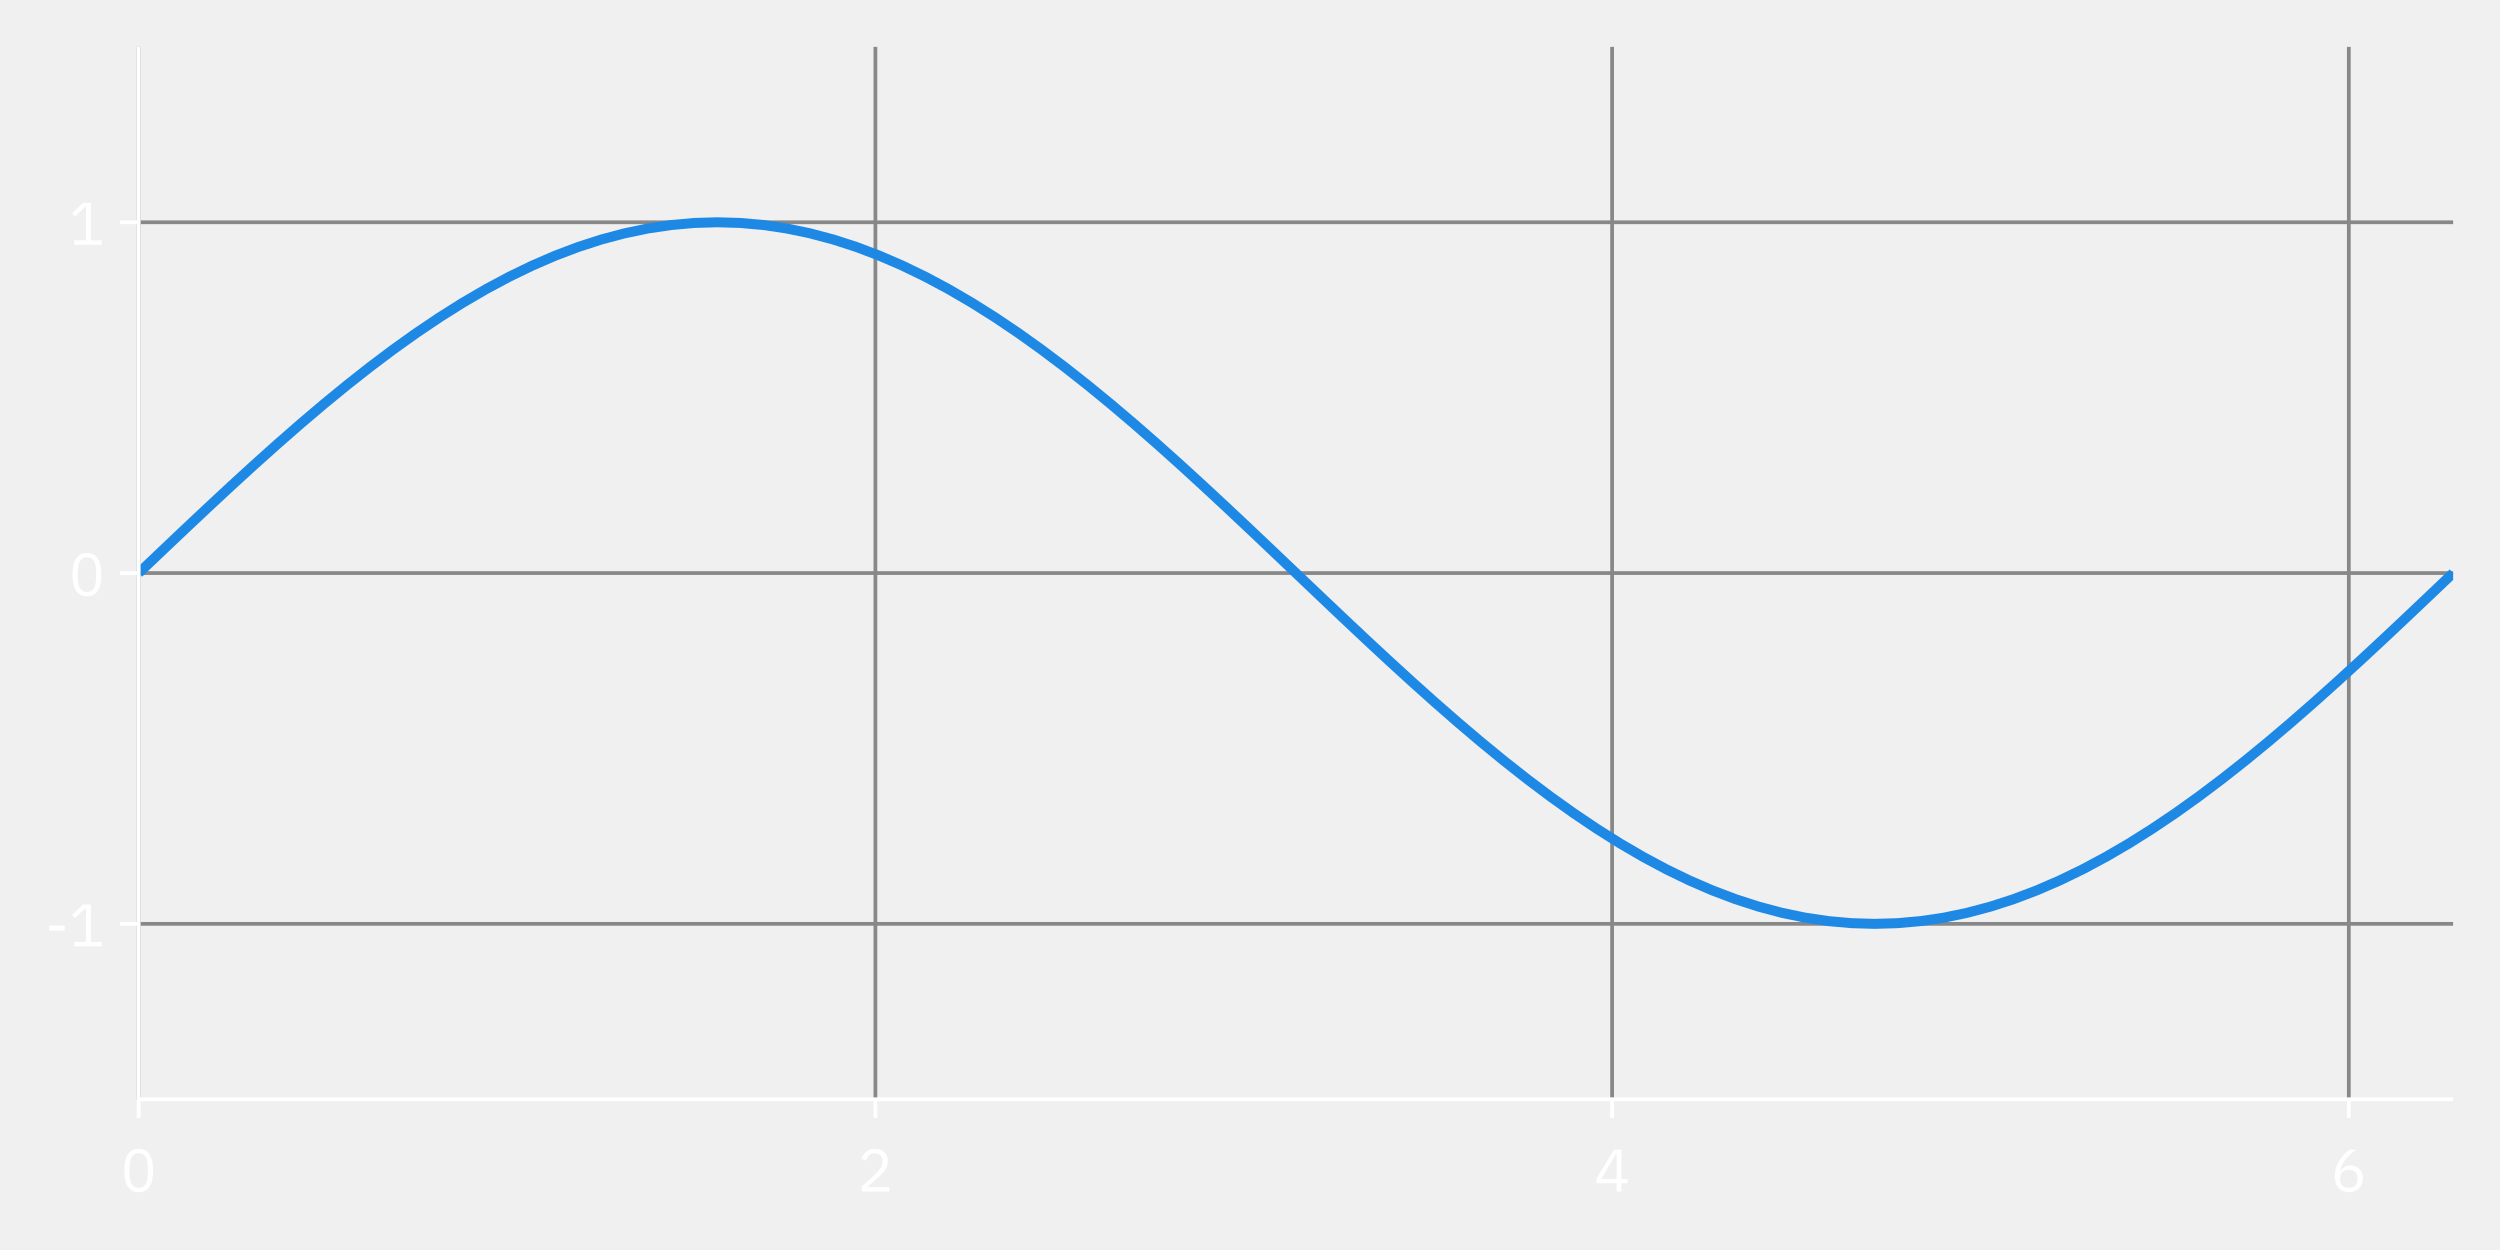
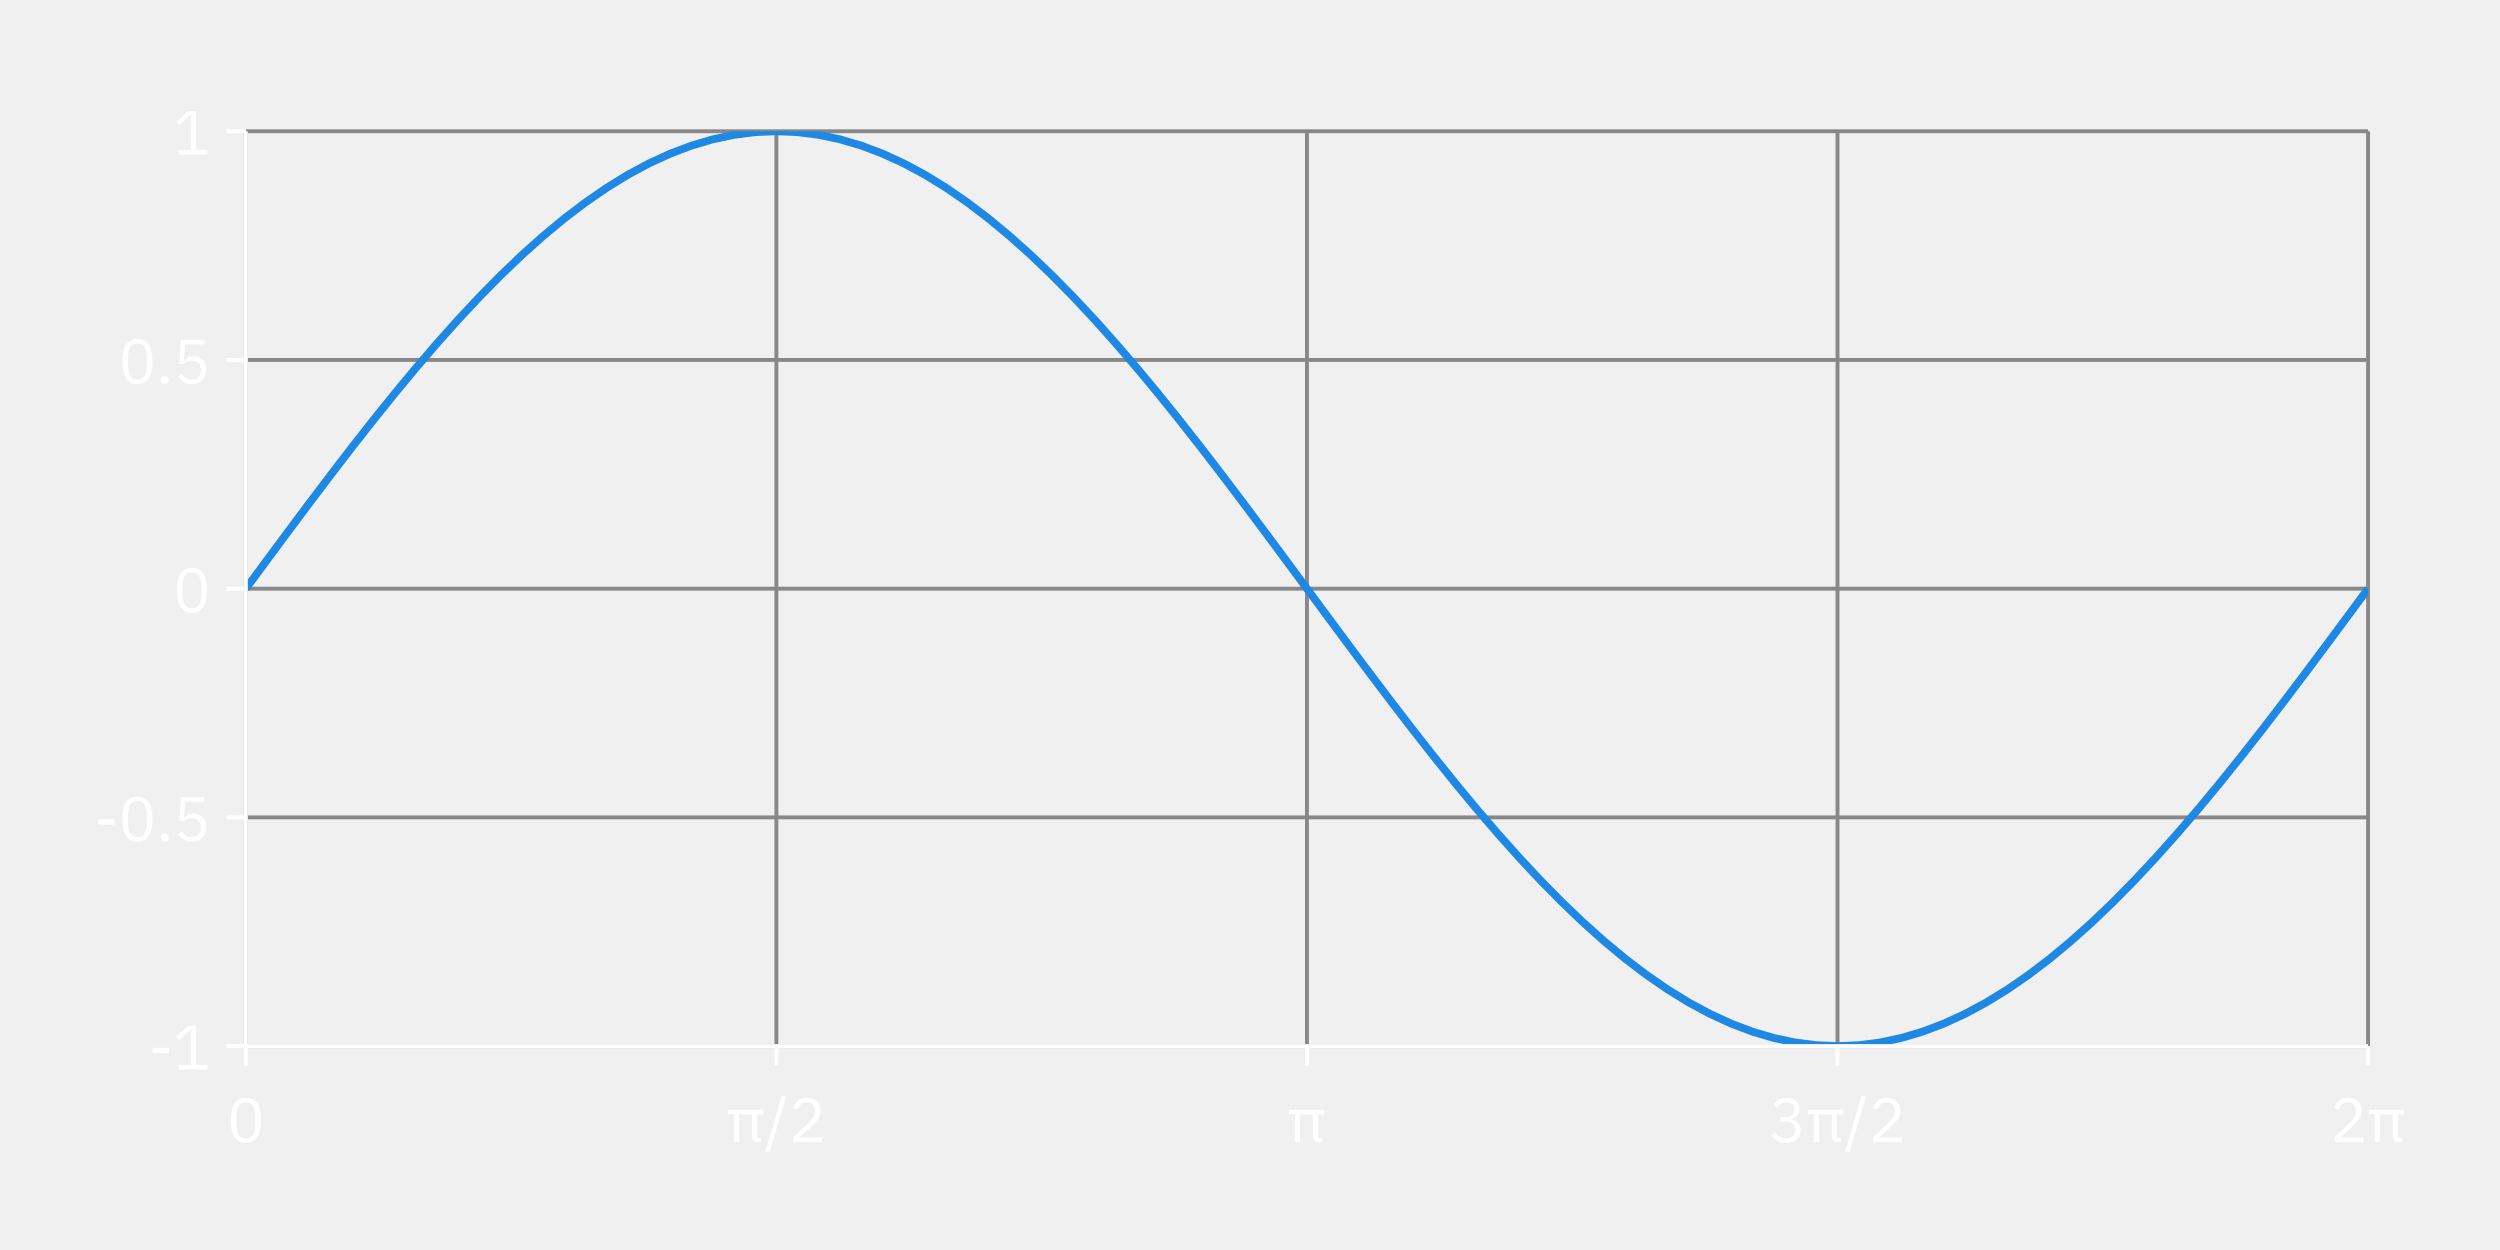
- <svg xmlns="http://www.w3.org/2000/svg" width="750" height="375" viewBox="0 0 750 375" overflow="hidden">
+ <svg xmlns="http://www.w3.org/2000/svg" width="640" height="320" viewBox="0 0 640 320" overflow="hidden">
  <defs>
    <clipPath id="gum-clip-0" clipPathUnits="userSpaceOnUse">
-       <rect x="0" y="0" width="750" height="375" />
+       <rect x="0" y="0" width="640" height="320" />
    </clipPath>
    <clipPath id="gum-clip-1" clipPathUnits="userSpaceOnUse">
-       <rect x="0" y="0" width="694.331" height="315.712" />
+       <rect x="0" y="0" width="543.288" height="234.2" />
    </clipPath>
  </defs>
  <g clip-path="url(#gum-clip-0)">
-     <g transform="translate(41.607 14.0625)">
-       <path d="M0 0L0 315.712M221.012 0L221.012 315.712M442.025 0L442.025 315.712M663.037 0L663.037 315.712" fill="none" stroke="#888888" stroke-width="1.125" stroke-linecap="butt" stroke-linejoin="miter" stroke-miterlimit="4" />
+     <g transform="translate(62.936 33.6)">
+       <path d="M0 0L0 234.2M135.822 0L135.822 234.2M271.644 0L271.644 234.2M407.466 0L407.466 234.2M543.288 0L543.288 234.2" fill="none" stroke="#888888" stroke-width="1" stroke-linecap="butt" stroke-linejoin="miter" stroke-miterlimit="4" />
    </g>
-     <g transform="translate(41.607 14.0625)">
-       <path d="M0 263.094L694.331 263.094M0 157.856L694.331 157.856M0 52.619L694.331 52.619" fill="none" stroke="#888888" stroke-width="1.125" stroke-linecap="butt" stroke-linejoin="miter" stroke-miterlimit="4" />
+     <g transform="translate(62.936 33.6)">
+       <path d="M0 234.2L543.288 234.2M0 175.65L543.288 175.65M0 117.1L543.288 117.1M0 58.55L543.288 58.55M0 0L543.288 0" fill="none" stroke="#888888" stroke-width="1" stroke-linecap="butt" stroke-linejoin="miter" stroke-miterlimit="4" />
    </g>
-     <g transform="translate(41.607 14.0625)">
+     <g transform="translate(62.936 33.6)">
      <g clip-path="url(#gum-clip-1)">
-         <path d="M0 157.856L6.943 151.248L13.887 144.666L20.83 138.137L27.773 131.685L34.717 125.336L41.66 119.116L48.603 113.048L55.546 107.158L62.49 101.467L69.433 95.999L76.376 90.775L83.32 85.816L90.263 81.141L97.206 76.769L104.15 72.717L111.093 69.001L118.036 65.636L124.979 62.635L131.923 60.009L138.866 57.769L145.809 55.925L152.753 54.483L159.696 53.449L166.639 52.826L173.583 52.619L180.526 52.826L187.469 53.449L194.413 54.483L201.356 55.925L208.299 57.769L215.242 60.009L222.186 62.635L229.129 65.636L236.072 69.001L243.016 72.717L249.959 76.769L256.902 81.141L263.846 85.816L270.789 90.775L277.732 95.999L284.676 101.467L291.619 107.158L298.562 113.048L305.505 119.116L312.449 125.336L319.392 131.685L326.335 138.137L333.279 144.666L340.222 151.248L347.165 157.856L354.109 164.464L361.052 171.046L367.995 177.576L374.938 184.028L381.882 190.376L388.825 196.597L395.768 202.664L402.712 208.555L409.655 214.245L416.598 219.713L423.542 224.937L430.485 229.896L437.428 234.571L444.372 238.943L451.315 242.995L458.258 246.711L465.201 250.077L472.145 253.078L479.088 255.704L486.031 257.943L492.975 259.788L499.918 261.23L506.861 262.264L513.805 262.886L520.748 263.094L527.691 262.886L534.634 262.264L541.578 261.23L548.521 259.788L555.464 257.943L562.408 255.704L569.351 253.078L576.294 250.077L583.238 246.711L590.181 242.995L597.124 238.943L604.068 234.571L611.011 229.896L617.954 224.937L624.897 219.713L631.841 214.245L638.784 208.555L645.727 202.664L652.671 196.597L659.614 190.376L666.557 184.028L673.501 177.576L680.444 171.046L687.387 164.464L694.331 157.856" fill="none" stroke="#1e88e5" stroke-width="3" stroke-linecap="butt" stroke-linejoin="miter" stroke-miterlimit="4" />
+         <path d="M0 117.1L5.433 109.747L10.866 102.423L16.299 95.158L21.732 87.978L27.164 80.914L32.597 73.993L38.03 67.241L43.463 60.687L48.896 54.355L54.329 48.27L59.762 42.458L65.195 36.94L70.627 31.738L76.06 26.873L81.493 22.364L86.926 18.229L92.359 14.484L97.792 11.145L103.225 8.223L108.658 5.731L114.09 3.679L119.523 2.074L124.956 0.923L130.389 0.231L135.822 0L141.255 0.231L146.688 0.923L152.121 2.074L157.554 3.679L162.986 5.731L168.419 8.223L173.852 11.145L179.285 14.484L184.718 18.229L190.151 22.364L195.584 26.873L201.017 31.738L206.449 36.94L211.882 42.458L217.315 48.27L222.748 54.355L228.181 60.687L233.614 67.241L239.047 73.993L244.48 80.914L249.912 87.978L255.345 95.158L260.778 102.423L266.211 109.747L271.644 117.1L277.077 124.453L282.51 131.777L287.943 139.042L293.376 146.222L298.808 153.286L304.241 160.207L309.674 166.959L315.107 173.513L320.54 179.845L325.973 185.93L331.406 191.742L336.839 197.26L342.271 202.462L347.704 207.327L353.137 211.836L358.57 215.971L364.003 219.716L369.436 223.055L374.869 225.977L380.302 228.469L385.734 230.521L391.167 232.126L396.6 233.277L402.033 233.969L407.466 234.2L412.899 233.969L418.332 233.277L423.765 232.126L429.198 230.521L434.63 228.469L440.063 225.977L445.496 223.055L450.929 219.716L456.362 215.971L461.795 211.836L467.228 207.327L472.661 202.462L478.093 197.26L483.526 191.742L488.959 185.93L494.392 179.845L499.825 173.513L505.258 166.959L510.691 160.207L516.124 153.286L521.556 146.222L526.989 139.042L532.422 131.777L537.855 124.453L543.288 117.1" fill="none" stroke="#1e88e5" stroke-width="2" stroke-linecap="butt" stroke-linejoin="miter" stroke-miterlimit="4" />
      </g>
    </g>
-     <g transform="translate(41.607 14.0625)">
-       <path d="M0 315.712L694.331 315.712" fill="none" stroke="#ffffff" stroke-width="1.125" stroke-linecap="butt" stroke-linejoin="miter" stroke-miterlimit="4" />
-       <path d="M0 315.712L0 321.337M221.012 315.712L221.012 321.337M442.025 315.712L442.025 321.337M663.037 315.712L663.037 321.337" fill="none" stroke="#ffffff" stroke-width="1.125" stroke-linecap="butt" stroke-linejoin="miter" stroke-miterlimit="4" />
-       <g transform="translate(-5.4 325.8375)">
-         <path d="M5.4 17.766Q3.906 17.766 2.943 16.992Q1.98 16.218 1.53 14.769Q1.08 13.32 1.08 11.268Q1.08 9.216 1.53 7.758Q1.98 6.3 2.943 5.535Q3.906 4.77 5.4 4.77Q6.912 4.77 7.866 5.535Q8.82 6.3 9.27 7.758Q9.72 9.216 9.72 11.268Q9.72 13.32 9.27 14.769Q8.82 16.218 7.866 16.992Q6.912 17.766 5.4 17.766ZM5.4 16.452Q6.39 16.452 6.984 15.921Q7.578 15.39 7.857 14.445Q8.136 13.5 8.136 12.294L8.136 10.242Q8.136 9.018 7.857 8.082Q7.578 7.146 6.984 6.615Q6.39 6.084 5.4 6.084Q4.428 6.084 3.825 6.615Q3.222 7.146 2.943 8.082Q2.664 9.018 2.664 10.242L2.664 12.294Q2.664 13.5 2.943 14.445Q3.222 15.39 3.825 15.921Q4.428 16.452 5.4 16.452Z" fill="#ffffff" stroke="none" stroke-width="0" stroke-linecap="butt" stroke-linejoin="miter" stroke-miterlimit="4" />
+     <g transform="translate(62.936 33.6)">
+       <path d="M0 234.2L543.288 234.2" fill="none" stroke="#ffffff" stroke-width="1" stroke-linecap="butt" stroke-linejoin="miter" stroke-miterlimit="4" />
+       <path d="M0 234.2L0 239.2M135.822 234.2L135.822 239.2M271.644 234.2L271.644 239.2M407.466 234.2L407.466 239.2M543.288 234.2L543.288 239.2" fill="none" stroke="#ffffff" stroke-width="1" stroke-linecap="butt" stroke-linejoin="miter" stroke-miterlimit="4" />
+       <g transform="translate(-4.8 243.2)">
+         <path d="M4.8 15.792Q3.472 15.792 2.616 15.104Q1.76 14.416 1.36 13.128Q0.96 11.84 0.96 10.016Q0.96 8.192 1.36 6.896Q1.76 5.6 2.616 4.92Q3.472 4.24 4.8 4.24Q6.144 4.24 6.992 4.92Q7.84 5.6 8.24 6.896Q8.64 8.192 8.64 10.016Q8.64 11.84 8.24 13.128Q7.84 14.416 6.992 15.104Q6.144 15.792 4.8 15.792ZM4.8 14.624Q5.68 14.624 6.208 14.152Q6.736 13.68 6.984 12.84Q7.232 12 7.232 10.928L7.232 9.104Q7.232 8.016 6.984 7.184Q6.736 6.352 6.208 5.88Q5.68 5.408 4.8 5.408Q3.936 5.408 3.4 5.88Q2.864 6.352 2.616 7.184Q2.368 8.016 2.368 9.104L2.368 10.928Q2.368 12 2.616 12.84Q2.864 13.68 3.4 14.152Q3.936 14.624 4.8 14.624Z" fill="#ffffff" stroke="none" stroke-width="0" stroke-linecap="butt" stroke-linejoin="miter" stroke-miterlimit="4" />
      </g>
-       <g transform="translate(215.6123 325.8375)">
-         <path d="M9.594 16.218L9.594 17.55L1.35 17.55L1.35 16.002L5.454 12.222Q6.336 11.412 6.93 10.494Q7.524 9.576 7.524 8.676L7.524 8.46Q7.524 7.416 6.948 6.768Q6.372 6.12 5.202 6.12Q4.05 6.12 3.447 6.732Q2.844 7.344 2.592 8.244L1.242 7.722Q1.494 6.984 1.971 6.309Q2.448 5.634 3.258 5.202Q4.068 4.77 5.274 4.77Q6.498 4.77 7.362 5.238Q8.226 5.706 8.676 6.525Q9.126 7.344 9.126 8.424Q9.126 9.396 8.775 10.206Q8.424 11.016 7.803 11.736Q7.182 12.456 6.372 13.176L2.988 16.218Z" fill="#ffffff" stroke="none" stroke-width="0" stroke-linecap="butt" stroke-linejoin="miter" stroke-miterlimit="4" />
+       <g transform="translate(123.062 243.2)">
+         <path d="M7.792 8.464L7.792 14.48L8.816 14.48L8.816 15.6L7.872 15.6Q7.216 15.6 6.864 15.216Q6.512 14.832 6.512 14.288L6.512 8.464L3.184 8.464L3.184 15.6L1.904 15.6L1.904 8.464L0.384 8.464L0.384 7.344L9.44 7.344L9.44 8.464ZM11.088 18.016L9.936 18.016L14.112 3.76L15.264 3.76ZM24.448 14.416L24.448 15.6L17.12 15.6L17.12 14.224L20.768 10.864Q21.552 10.144 22.08 9.328Q22.608 8.512 22.608 7.712L22.608 7.52Q22.608 6.592 22.096 6.016Q21.584 5.44 20.544 5.44Q19.52 5.44 18.984 5.984Q18.448 6.528 18.224 7.328L17.024 6.864Q17.248 6.208 17.672 5.608Q18.096 5.008 18.816 4.624Q19.536 4.24 20.608 4.24Q21.696 4.24 22.464 4.656Q23.232 5.072 23.632 5.8Q24.032 6.528 24.032 7.488Q24.032 8.352 23.72 9.072Q23.408 9.792 22.856 10.432Q22.304 11.072 21.584 11.712L18.576 14.416Z" fill="#ffffff" stroke="none" stroke-width="0" stroke-linecap="butt" stroke-linejoin="miter" stroke-miterlimit="4" />
      </g>
-       <g transform="translate(436.6245 325.8375)">
-         <path d="M8.19 17.55L6.75 17.55L6.75 15.084L0.684 15.084L0.684 13.752L5.94 4.986L8.19 4.986L8.19 13.824L10.008 13.824L10.008 15.084L8.19 15.084ZM6.66 6.156L2.106 13.824L6.75 13.824L6.75 6.156Z" fill="#ffffff" stroke="none" stroke-width="0" stroke-linecap="butt" stroke-linejoin="miter" stroke-miterlimit="4" />
+       <g transform="translate(266.668 243.2)">
+         <path d="M7.792 8.464L7.792 14.48L8.816 14.48L8.816 15.6L7.872 15.6Q7.216 15.6 6.864 15.216Q6.512 14.832 6.512 14.288L6.512 8.464L3.184 8.464L3.184 15.6L1.904 15.6L1.904 8.464L0.384 8.464L0.384 7.344L9.44 7.344L9.44 8.464Z" fill="#ffffff" stroke="none" stroke-width="0" stroke-linecap="butt" stroke-linejoin="miter" stroke-miterlimit="4" />
      </g>
-       <g transform="translate(657.6368 325.8375)">
-         <path d="M5.418 17.766Q4.122 17.766 3.177 17.181Q2.232 16.596 1.719 15.516Q1.206 14.436 1.206 12.942Q1.206 11.538 1.611 10.314Q2.016 9.09 2.691 8.064Q3.366 7.038 4.149 6.255Q4.932 5.472 5.688 4.986L7.632 4.986Q6.3 5.958 5.337 6.903Q4.374 7.848 3.744 8.946Q3.114 10.044 2.772 11.502L2.862 11.538Q3.168 11.016 3.573 10.611Q3.978 10.206 4.554 9.972Q5.13 9.738 5.886 9.738Q6.966 9.738 7.803 10.206Q8.64 10.674 9.117 11.547Q9.594 12.42 9.594 13.608Q9.594 14.832 9.072 15.777Q8.55 16.722 7.614 17.244Q6.678 17.766 5.418 17.766ZM5.4 16.452Q6.228 16.452 6.813 16.146Q7.398 15.84 7.713 15.246Q8.028 14.652 8.028 13.806L8.028 13.662Q8.028 12.816 7.713 12.222Q7.398 11.628 6.813 11.322Q6.228 11.016 5.4 11.016Q4.572 11.016 3.987 11.322Q3.402 11.628 3.087 12.222Q2.772 12.816 2.772 13.662L2.772 13.806Q2.772 14.652 3.087 15.246Q3.402 15.84 3.987 16.146Q4.572 16.452 5.4 16.452Z" fill="#ffffff" stroke="none" stroke-width="0" stroke-linecap="butt" stroke-linejoin="miter" stroke-miterlimit="4" />
+       <g transform="translate(389.906 243.2)">
+         <path d="M2.96 9.168L4.176 9.168Q5.312 9.168 5.88 8.64Q6.448 8.112 6.448 7.312L6.448 7.2Q6.448 6.32 5.896 5.88Q5.344 5.44 4.448 5.44Q3.584 5.44 3.04 5.816Q2.496 6.192 2.144 6.832L1.152 6.064Q1.44 5.616 1.872 5.2Q2.304 4.784 2.944 4.512Q3.584 4.24 4.48 4.24Q5.424 4.24 6.192 4.568Q6.96 4.896 7.416 5.52Q7.872 6.144 7.872 7.056Q7.872 8.128 7.248 8.784Q6.624 9.44 5.728 9.664L5.728 9.728Q6.336 9.84 6.872 10.184Q7.408 10.528 7.744 11.112Q8.08 11.696 8.08 12.544Q8.08 13.504 7.608 14.232Q7.136 14.96 6.28 15.376Q5.424 15.792 4.288 15.792Q3.328 15.792 2.648 15.512Q1.968 15.232 1.496 14.8Q1.024 14.368 0.672 13.888L1.68 13.12Q2.112 13.776 2.68 14.184Q3.248 14.592 4.272 14.592Q5.456 14.592 6.064 14.048Q6.672 13.504 6.672 12.528L6.672 12.4Q6.672 11.408 6.064 10.872Q5.456 10.336 4.272 10.336L2.96 10.336ZM17.392 8.464L17.392 14.48L18.416 14.48L18.416 15.6L17.472 15.6Q16.816 15.6 16.464 15.216Q16.112 14.832 16.112 14.288L16.112 8.464L12.784 8.464L12.784 15.6L11.504 15.6L11.504 8.464L9.984 8.464L9.984 7.344L19.04 7.344L19.04 8.464ZM20.688 18.016L19.536 18.016L23.712 3.76L24.864 3.76ZM34.048 14.416L34.048 15.6L26.72 15.6L26.72 14.224L30.368 10.864Q31.152 10.144 31.68 9.328Q32.208 8.512 32.208 7.712L32.208 7.52Q32.208 6.592 31.696 6.016Q31.184 5.44 30.144 5.44Q29.12 5.44 28.584 5.984Q28.048 6.528 27.824 7.328L26.624 6.864Q26.848 6.208 27.272 5.608Q27.696 5.008 28.416 4.624Q29.136 4.24 30.208 4.24Q31.296 4.24 32.064 4.656Q32.832 5.072 33.232 5.8Q33.632 6.528 33.632 7.488Q33.632 8.352 33.32 9.072Q33.008 9.792 32.456 10.432Q31.904 11.072 31.184 11.712L28.176 14.416Z" fill="#ffffff" stroke="none" stroke-width="0" stroke-linecap="butt" stroke-linejoin="miter" stroke-miterlimit="4" />
+       </g>
+       <g transform="translate(533.512 243.2)">
+         <path d="M8.528 14.416L8.528 15.6L1.2 15.6L1.2 14.224L4.848 10.864Q5.632 10.144 6.16 9.328Q6.688 8.512 6.688 7.712L6.688 7.52Q6.688 6.592 6.176 6.016Q5.664 5.44 4.624 5.44Q3.6 5.44 3.064 5.984Q2.528 6.528 2.304 7.328L1.104 6.864Q1.328 6.208 1.752 5.608Q2.176 5.008 2.896 4.624Q3.616 4.24 4.688 4.24Q5.776 4.24 6.544 4.656Q7.312 5.072 7.712 5.8Q8.112 6.528 8.112 7.488Q8.112 8.352 7.8 9.072Q7.488 9.792 6.936 10.432Q6.384 11.072 5.664 11.712L2.656 14.416ZM17.392 8.464L17.392 14.48L18.416 14.48L18.416 15.6L17.472 15.6Q16.816 15.6 16.464 15.216Q16.112 14.832 16.112 14.288L16.112 8.464L12.784 8.464L12.784 15.6L11.504 15.6L11.504 8.464L9.984 8.464L9.984 7.344L19.04 7.344L19.04 8.464Z" fill="#ffffff" stroke="none" stroke-width="0" stroke-linecap="butt" stroke-linejoin="miter" stroke-miterlimit="4" />
      </g>
    </g>
-     <g transform="translate(41.607 14.0625)">
-       <path d="M0 315.712L0 0" fill="none" stroke="#ffffff" stroke-width="1.125" stroke-linecap="butt" stroke-linejoin="miter" stroke-miterlimit="4" />
-       <path d="M0 263.094L-5.625 263.094M0 157.856L-5.625 157.856M0 52.619L-5.625 52.619" fill="none" stroke="#ffffff" stroke-width="1.125" stroke-linecap="butt" stroke-linejoin="miter" stroke-miterlimit="4" />
-       <g transform="translate(-28.107 252.2937)">
-         <path d="M5.94 12.852L1.242 12.852L1.242 11.304L5.94 11.304ZM17.028 17.55L8.766 17.55L8.766 16.218L12.276 16.218L12.276 6.102L12.15 6.102L8.982 9.054L8.1 8.1L11.43 4.986L13.788 4.986L13.788 16.218L17.028 16.218Z" fill="#ffffff" stroke="none" stroke-width="0" stroke-linecap="butt" stroke-linejoin="miter" stroke-miterlimit="4" />
+     <g transform="translate(62.936 33.6)">
+       <path d="M0 234.2L0 0" fill="none" stroke="#ffffff" stroke-width="1" stroke-linecap="butt" stroke-linejoin="miter" stroke-miterlimit="4" />
+       <path d="M0 234.2L-5 234.2M0 175.65L-5 175.65M0 117.1L-5 117.1M0 58.55L-5 58.55M0 0L-5 0" fill="none" stroke="#ffffff" stroke-width="1" stroke-linecap="butt" stroke-linejoin="miter" stroke-miterlimit="4" />
+       <g transform="translate(-24.984 224.6)">
+         <path d="M5.28 11.424L1.104 11.424L1.104 10.048L5.28 10.048ZM15.136 15.6L7.792 15.6L7.792 14.416L10.912 14.416L10.912 5.424L10.8 5.424L7.984 8.048L7.2 7.2L10.16 4.432L12.256 4.432L12.256 14.416L15.136 14.416Z" fill="#ffffff" stroke="none" stroke-width="0" stroke-linecap="butt" stroke-linejoin="miter" stroke-miterlimit="4" />
      </g>
-       <g transform="translate(-20.925 147.0563)">
-         <path d="M5.4 17.766Q3.906 17.766 2.943 16.992Q1.98 16.218 1.53 14.769Q1.08 13.32 1.08 11.268Q1.08 9.216 1.53 7.758Q1.98 6.3 2.943 5.535Q3.906 4.77 5.4 4.77Q6.912 4.77 7.866 5.535Q8.82 6.3 9.27 7.758Q9.72 9.216 9.72 11.268Q9.72 13.32 9.27 14.769Q8.82 16.218 7.866 16.992Q6.912 17.766 5.4 17.766ZM5.4 16.452Q6.39 16.452 6.984 15.921Q7.578 15.39 7.857 14.445Q8.136 13.5 8.136 12.294L8.136 10.242Q8.136 9.018 7.857 8.082Q7.578 7.146 6.984 6.615Q6.39 6.084 5.4 6.084Q4.428 6.084 3.825 6.615Q3.222 7.146 2.943 8.082Q2.664 9.018 2.664 10.242L2.664 12.294Q2.664 13.5 2.943 14.445Q3.222 15.39 3.825 15.921Q4.428 16.452 5.4 16.452Z" fill="#ffffff" stroke="none" stroke-width="0" stroke-linecap="butt" stroke-linejoin="miter" stroke-miterlimit="4" />
+       <g transform="translate(-38.936 166.05)">
+         <path d="M5.28 11.424L1.104 11.424L1.104 10.048L5.28 10.048ZM11.184 15.792Q9.856 15.792 9 15.104Q8.144 14.416 7.744 13.128Q7.344 11.84 7.344 10.016Q7.344 8.192 7.744 6.896Q8.144 5.6 9 4.92Q9.856 4.24 11.184 4.24Q12.528 4.24 13.376 4.92Q14.224 5.6 14.624 6.896Q15.024 8.192 15.024 10.016Q15.024 11.84 14.624 13.128Q14.224 14.416 13.376 15.104Q12.528 15.792 11.184 15.792ZM11.184 14.624Q12.064 14.624 12.592 14.152Q13.12 13.68 13.368 12.84Q13.616 12 13.616 10.928L13.616 9.104Q13.616 8.016 13.368 7.184Q13.12 6.352 12.592 5.88Q12.064 5.408 11.184 5.408Q10.32 5.408 9.784 5.88Q9.248 6.352 9 7.184Q8.752 8.016 8.752 9.104L8.752 10.928Q8.752 12 9 12.84Q9.248 13.68 9.784 14.152Q10.32 14.624 11.184 14.624ZM18.16 15.792Q17.664 15.792 17.424 15.528Q17.184 15.264 17.184 14.864L17.184 14.656Q17.184 14.24 17.424 13.984Q17.664 13.728 18.16 13.728Q18.672 13.728 18.904 13.984Q19.136 14.24 19.136 14.656L19.136 14.864Q19.136 15.264 18.904 15.528Q18.672 15.792 18.16 15.792ZM28.304 4.432L28.304 5.616L23.408 5.616L23.088 9.872L23.2 9.872Q23.472 9.488 23.776 9.216Q24.08 8.944 24.496 8.792Q24.912 8.64 25.488 8.64Q26.448 8.64 27.2 9.056Q27.952 9.472 28.384 10.24Q28.816 11.008 28.816 12.096Q28.816 13.184 28.368 14.016Q27.92 14.848 27.08 15.32Q26.24 15.792 25.056 15.792Q24.128 15.792 23.472 15.512Q22.816 15.232 22.36 14.8Q21.904 14.368 21.568 13.888L22.576 13.12Q23.008 13.776 23.528 14.184Q24.048 14.592 25.056 14.592Q26.192 14.592 26.792 13.984Q27.392 13.376 27.392 12.272L27.392 12.112Q27.392 11.008 26.792 10.4Q26.192 9.792 25.056 9.792Q24.288 9.792 23.848 10.072Q23.408 10.352 23.056 10.736L21.92 10.576L22.32 4.432Z" fill="#ffffff" stroke="none" stroke-width="0" stroke-linecap="butt" stroke-linejoin="miter" stroke-miterlimit="4" />
      </g>
-       <g transform="translate(-20.925 41.81875)">
-         <path d="M9.846 17.55L1.584 17.55L1.584 16.218L5.094 16.218L5.094 6.102L4.968 6.102L1.8 9.054L0.918 8.1L4.248 4.986L6.606 4.986L6.606 16.218L9.846 16.218Z" fill="#ffffff" stroke="none" stroke-width="0" stroke-linecap="butt" stroke-linejoin="miter" stroke-miterlimit="4" />
+       <g transform="translate(-18.6 107.5)">
+         <path d="M4.8 15.792Q3.472 15.792 2.616 15.104Q1.76 14.416 1.36 13.128Q0.96 11.84 0.96 10.016Q0.96 8.192 1.36 6.896Q1.76 5.6 2.616 4.92Q3.472 4.24 4.8 4.24Q6.144 4.24 6.992 4.92Q7.84 5.6 8.24 6.896Q8.64 8.192 8.64 10.016Q8.64 11.84 8.24 13.128Q7.84 14.416 6.992 15.104Q6.144 15.792 4.8 15.792ZM4.8 14.624Q5.68 14.624 6.208 14.152Q6.736 13.68 6.984 12.84Q7.232 12 7.232 10.928L7.232 9.104Q7.232 8.016 6.984 7.184Q6.736 6.352 6.208 5.88Q5.68 5.408 4.8 5.408Q3.936 5.408 3.4 5.88Q2.864 6.352 2.616 7.184Q2.368 8.016 2.368 9.104L2.368 10.928Q2.368 12 2.616 12.84Q2.864 13.68 3.4 14.152Q3.936 14.624 4.8 14.624Z" fill="#ffffff" stroke="none" stroke-width="0" stroke-linecap="butt" stroke-linejoin="miter" stroke-miterlimit="4" />
+       </g>
+       <g transform="translate(-32.552 48.95)">
+         <path d="M4.8 15.792Q3.472 15.792 2.616 15.104Q1.76 14.416 1.36 13.128Q0.96 11.84 0.96 10.016Q0.96 8.192 1.36 6.896Q1.76 5.6 2.616 4.92Q3.472 4.24 4.8 4.24Q6.144 4.24 6.992 4.92Q7.84 5.6 8.24 6.896Q8.64 8.192 8.64 10.016Q8.64 11.84 8.24 13.128Q7.84 14.416 6.992 15.104Q6.144 15.792 4.8 15.792ZM4.8 14.624Q5.68 14.624 6.208 14.152Q6.736 13.68 6.984 12.84Q7.232 12 7.232 10.928L7.232 9.104Q7.232 8.016 6.984 7.184Q6.736 6.352 6.208 5.88Q5.68 5.408 4.8 5.408Q3.936 5.408 3.4 5.88Q2.864 6.352 2.616 7.184Q2.368 8.016 2.368 9.104L2.368 10.928Q2.368 12 2.616 12.84Q2.864 13.68 3.4 14.152Q3.936 14.624 4.8 14.624ZM11.776 15.792Q11.28 15.792 11.04 15.528Q10.8 15.264 10.8 14.864L10.8 14.656Q10.8 14.24 11.04 13.984Q11.28 13.728 11.776 13.728Q12.288 13.728 12.52 13.984Q12.752 14.24 12.752 14.656L12.752 14.864Q12.752 15.264 12.52 15.528Q12.288 15.792 11.776 15.792ZM21.92 4.432L21.92 5.616L17.024 5.616L16.704 9.872L16.816 9.872Q17.088 9.488 17.392 9.216Q17.696 8.944 18.112 8.792Q18.528 8.64 19.104 8.64Q20.064 8.64 20.816 9.056Q21.568 9.472 22 10.24Q22.432 11.008 22.432 12.096Q22.432 13.184 21.984 14.016Q21.536 14.848 20.696 15.32Q19.856 15.792 18.672 15.792Q17.744 15.792 17.088 15.512Q16.432 15.232 15.976 14.8Q15.52 14.368 15.184 13.888L16.192 13.12Q16.624 13.776 17.144 14.184Q17.664 14.592 18.672 14.592Q19.808 14.592 20.408 13.984Q21.008 13.376 21.008 12.272L21.008 12.112Q21.008 11.008 20.408 10.4Q19.808 9.792 18.672 9.792Q17.904 9.792 17.464 10.072Q17.024 10.352 16.672 10.736L15.536 10.576L15.936 4.432Z" fill="#ffffff" stroke="none" stroke-width="0" stroke-linecap="butt" stroke-linejoin="miter" stroke-miterlimit="4" />
+       </g>
+       <g transform="translate(-18.6 -9.6)">
+         <path d="M8.752 15.6L1.408 15.6L1.408 14.416L4.528 14.416L4.528 5.424L4.416 5.424L1.6 8.048L0.816 7.2L3.776 4.432L5.872 4.432L5.872 14.416L8.752 14.416Z" fill="#ffffff" stroke="none" stroke-width="0" stroke-linecap="butt" stroke-linejoin="miter" stroke-miterlimit="4" />
      </g>
    </g>
  </g>
</svg>
